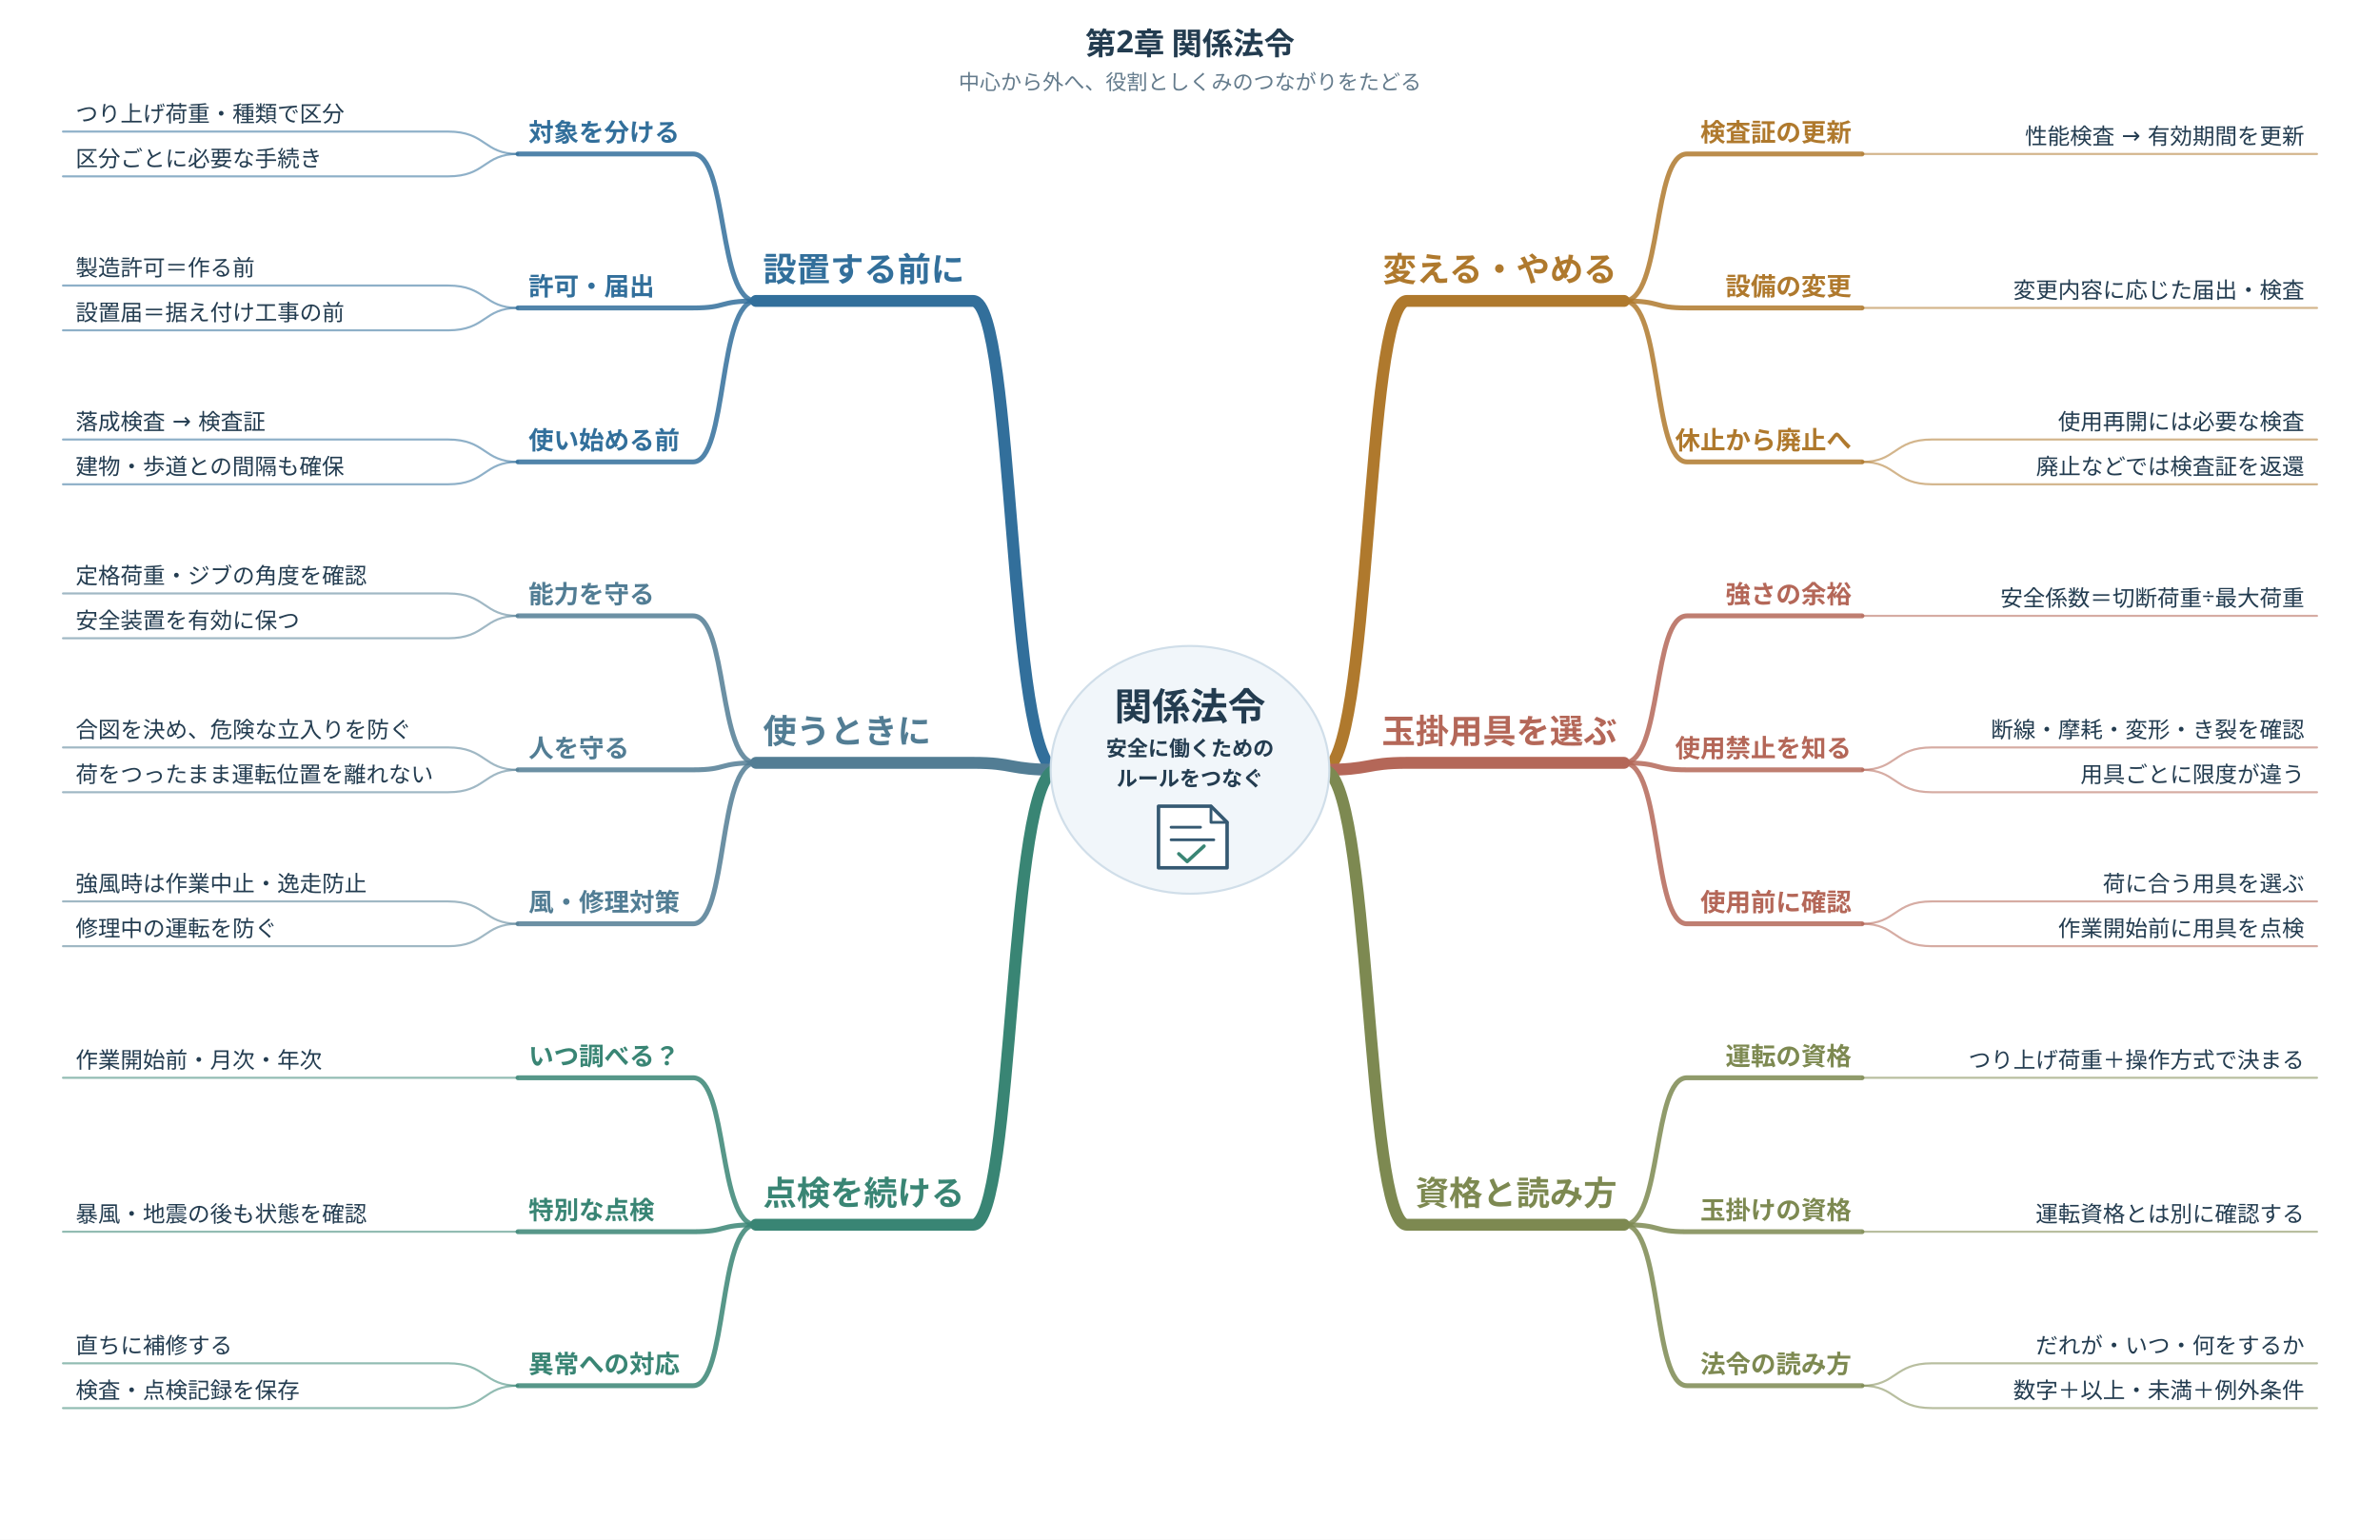
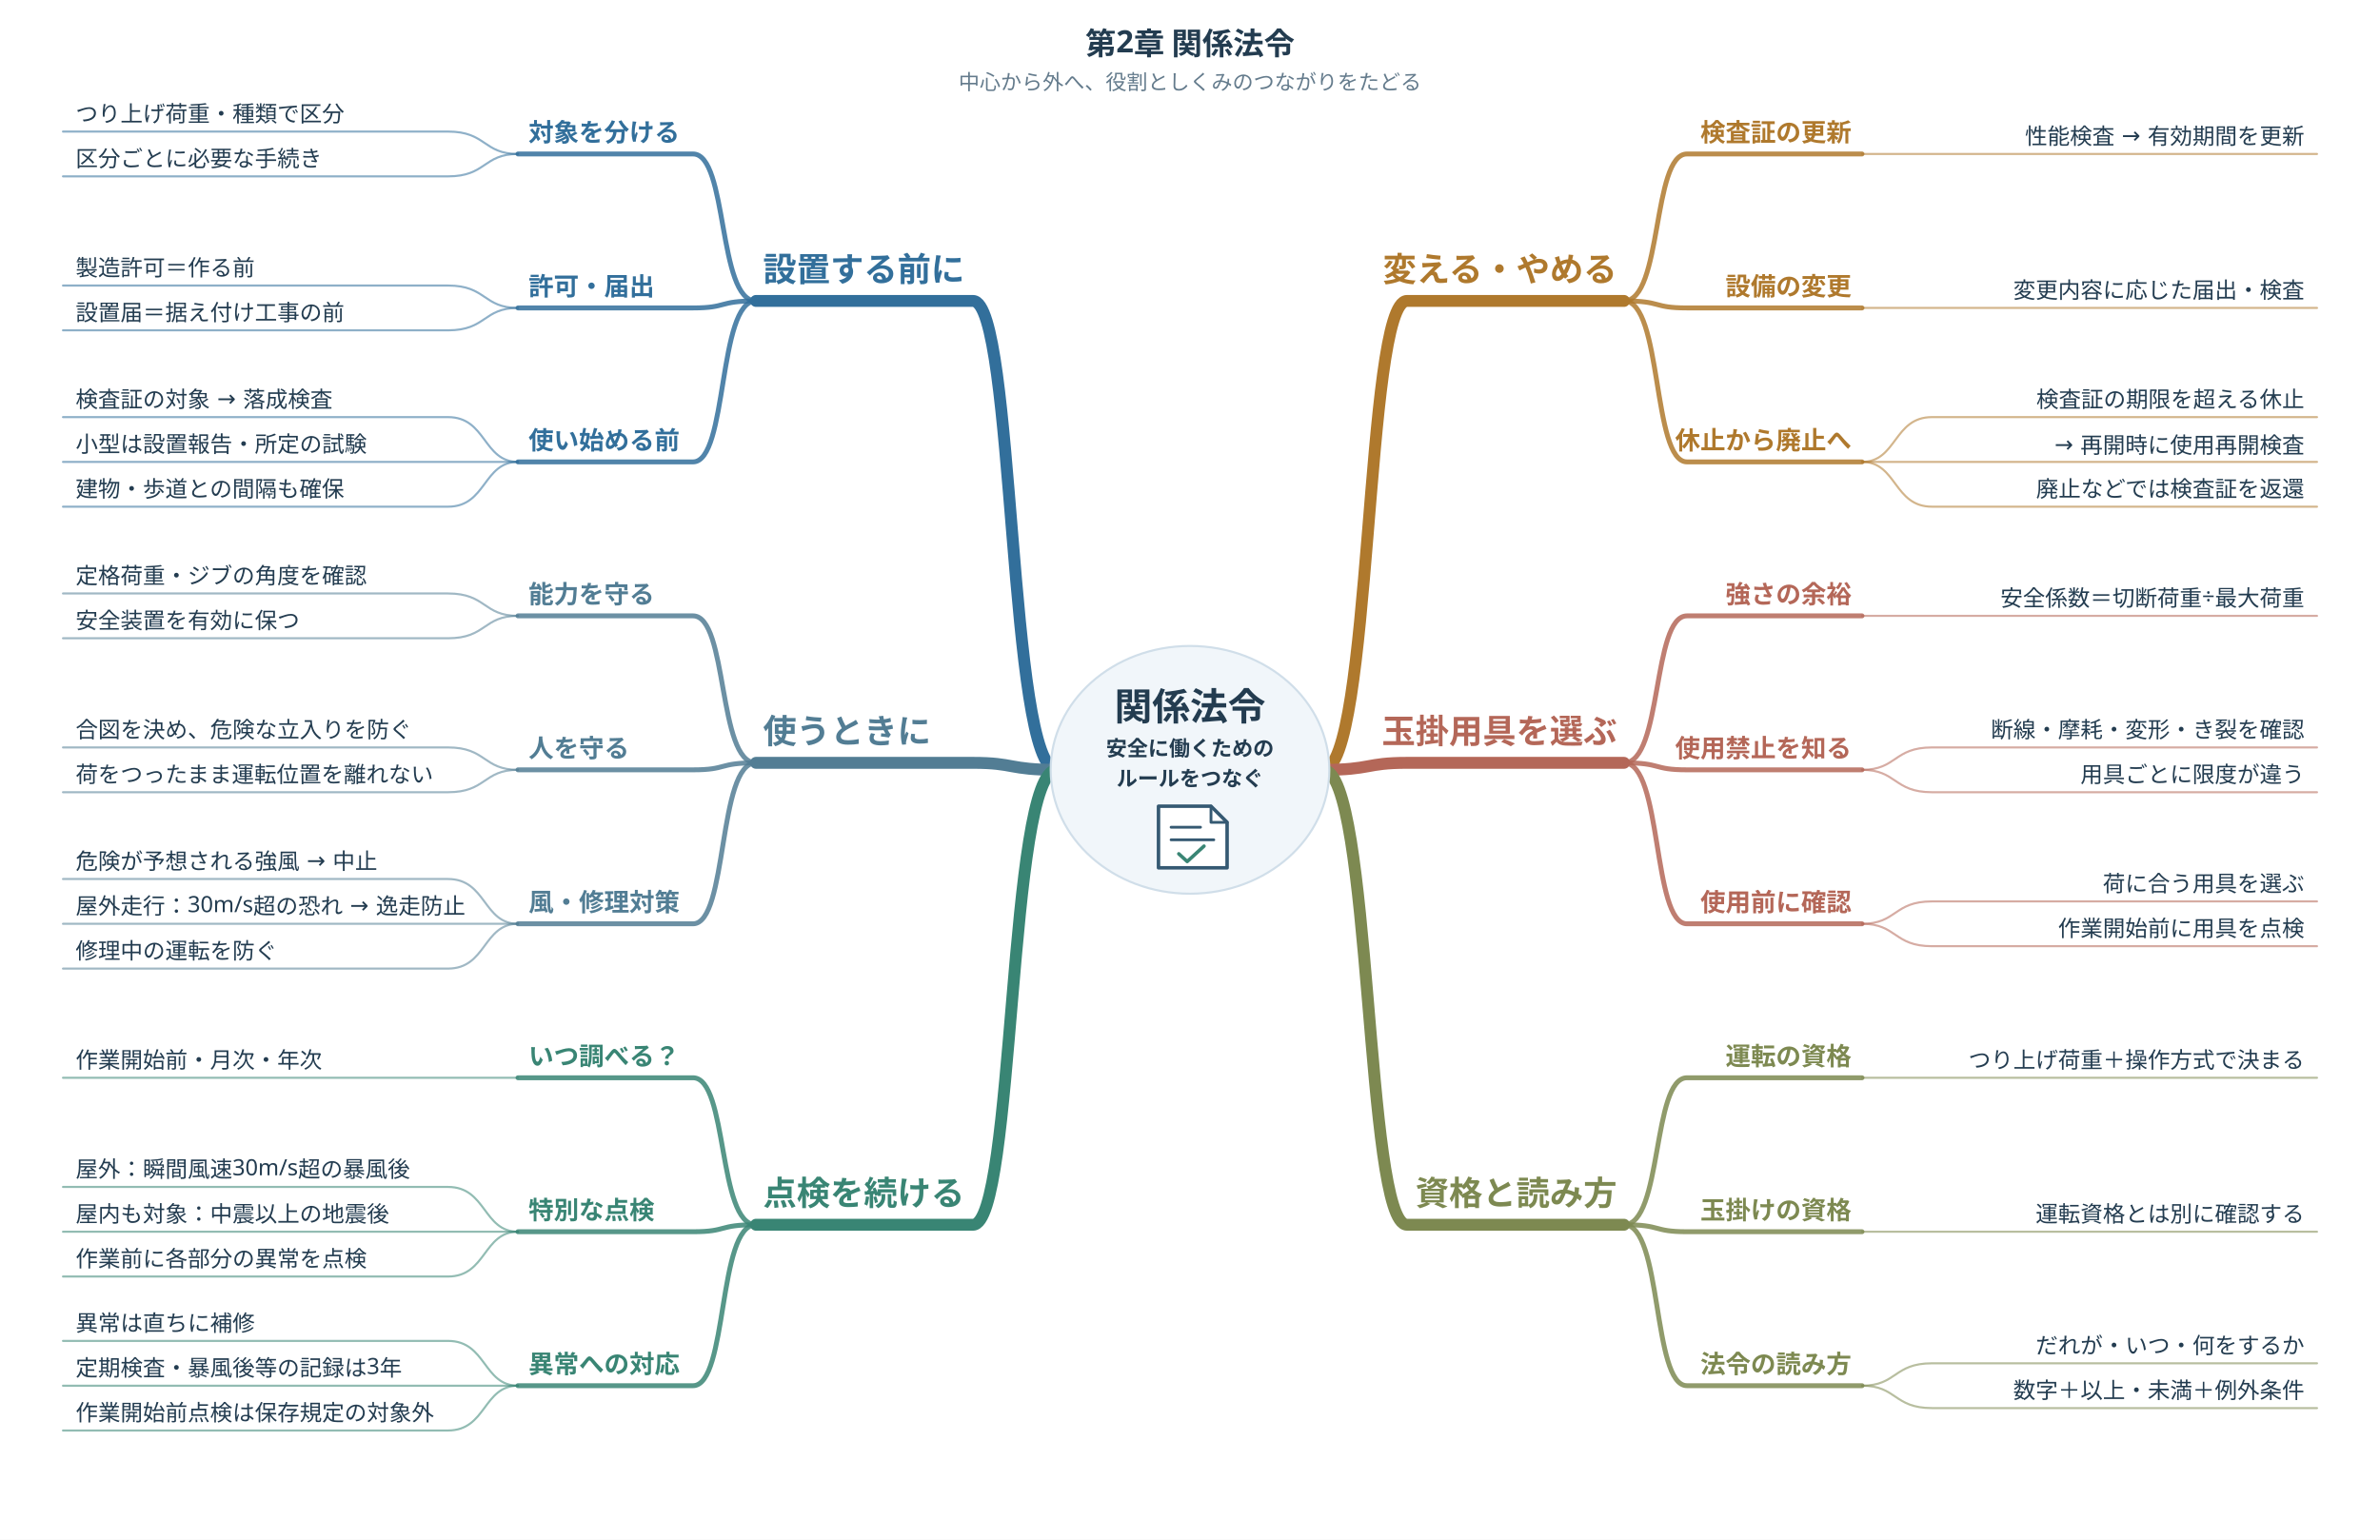
<svg xmlns="http://www.w3.org/2000/svg" width="3400" height="2200" viewBox="0 0 3400 2200" role="img" aria-labelledby="title desc">
  <rect width="3400" height="2200" fill="white" />
  <g font-family="Meiryo, sans-serif" fill="#233C50" stroke-linecap="round" stroke-linejoin="round">
    <text x="1700" y="78" text-anchor="middle" font-size="44" font-weight="700" fill="#233C50">第2章  関係法令</text>
    <text x="1700" y="128" text-anchor="middle" font-size="30" font-weight="500" fill="#647B8C">中心から外へ、役割としくみのつながりをたどる</text>
    <path d="M 1510 1100 C 1440 1100 1450 430 1390 430 L 1080 430" fill="none" stroke="#326F9B" stroke-width="17" opacity="1" />
    <text x="1090" y="402" text-anchor="start" font-size="48" font-weight="700" fill="#326F9B">設置する前に</text>
    <path d="M 1080 430 C 1025 430 1040 220 990 220 L 740 220" fill="none" stroke="#326F9B" stroke-width="7" opacity="0.85" />
    <text x="755" y="202" text-anchor="start" font-size="36" font-weight="700" fill="#326F9B">対象を分ける</text>
    <path d="M 740 220 C 690 220 695 188.0 640 188.0 L 90 188.0" fill="none" stroke="#326F9B" stroke-width="3" opacity="0.55" />
    <text x="108" y="174.0" text-anchor="start" font-size="32" font-weight="500" fill="#233C50">つり上げ荷重・種類で区分</text>
    <path d="M 740 220 C 690 220 695 252.0 640 252.0 L 90 252.0" fill="none" stroke="#326F9B" stroke-width="3" opacity="0.55" />
    <text x="108" y="238.0" text-anchor="start" font-size="32" font-weight="500" fill="#233C50">区分ごとに必要な手続き</text>
    <path d="M 1080 430 C 1025 430 1040 440 990 440 L 740 440" fill="none" stroke="#326F9B" stroke-width="7" opacity="0.85" />
    <text x="755" y="422" text-anchor="start" font-size="36" font-weight="700" fill="#326F9B">許可・届出</text>
    <path d="M 740 440 C 690 440 695 408.0 640 408.0 L 90 408.0" fill="none" stroke="#326F9B" stroke-width="3" opacity="0.55" />
    <text x="108" y="394.0" text-anchor="start" font-size="32" font-weight="500" fill="#233C50">製造許可＝作る前</text>
    <path d="M 740 440 C 690 440 695 472.0 640 472.0 L 90 472.0" fill="none" stroke="#326F9B" stroke-width="3" opacity="0.55" />
    <text x="108" y="458.0" text-anchor="start" font-size="32" font-weight="500" fill="#233C50">設置届＝据え付け工事の前</text>
    <path d="M 1080 430 C 1025 430 1040 660 990 660 L 740 660" fill="none" stroke="#326F9B" stroke-width="7" opacity="0.85" />
    <text x="755" y="642" text-anchor="start" font-size="36" font-weight="700" fill="#326F9B">使い始める前</text>
-     <path d="M 740 660 C 690 660 695 628.0 640 628.0 L 90 628.0" fill="none" stroke="#326F9B" stroke-width="3" opacity="0.55" />
-     <text x="108" y="614.0" text-anchor="start" font-size="32" font-weight="500" fill="#233C50">落成検査 → 検査証</text>
-     <path d="M 740 660 C 690 660 695 692.0 640 692.0 L 90 692.0" fill="none" stroke="#326F9B" stroke-width="3" opacity="0.55" />
-     <text x="108" y="678.0" text-anchor="start" font-size="32" font-weight="500" fill="#233C50">建物・歩道との間隔も確保</text>
+     <path d="M 740 660 C 690 660 695 596.0 640 596.0 L 90 596.0" fill="none" stroke="#326F9B" stroke-width="3" opacity="0.55" />
+     <text x="108" y="582.0" text-anchor="start" font-size="32" font-weight="500" fill="#233C50">検査証の対象 → 落成検査</text>
+     <path d="M 740 660 C 690 660 695 660.0 640 660.0 L 90 660.0" fill="none" stroke="#326F9B" stroke-width="3" opacity="0.55" />
+     <text x="108" y="646.0" text-anchor="start" font-size="32" font-weight="500" fill="#233C50">小型は設置報告・所定の試験</text>
+     <path d="M 740 660 C 690 660 695 724.0 640 724.0 L 90 724.0" fill="none" stroke="#326F9B" stroke-width="3" opacity="0.55" />
+     <text x="108" y="710.0" text-anchor="start" font-size="32" font-weight="500" fill="#233C50">建物・歩道との間隔も確保</text>
    <path d="M 1510 1100 C 1440 1100 1450 1090 1390 1090 L 1080 1090" fill="none" stroke="#527D94" stroke-width="17" opacity="1" />
    <text x="1090" y="1062" text-anchor="start" font-size="48" font-weight="700" fill="#527D94">使うときに</text>
    <path d="M 1080 1090 C 1025 1090 1040 880 990 880 L 740 880" fill="none" stroke="#527D94" stroke-width="7" opacity="0.85" />
    <text x="755" y="862" text-anchor="start" font-size="36" font-weight="700" fill="#527D94">能力を守る</text>
    <path d="M 740 880 C 690 880 695 848.0 640 848.0 L 90 848.0" fill="none" stroke="#527D94" stroke-width="3" opacity="0.55" />
    <text x="108" y="834.0" text-anchor="start" font-size="32" font-weight="500" fill="#233C50">定格荷重・ジブの角度を確認</text>
    <path d="M 740 880 C 690 880 695 912.0 640 912.0 L 90 912.0" fill="none" stroke="#527D94" stroke-width="3" opacity="0.55" />
    <text x="108" y="898.0" text-anchor="start" font-size="32" font-weight="500" fill="#233C50">安全装置を有効に保つ</text>
    <path d="M 1080 1090 C 1025 1090 1040 1100 990 1100 L 740 1100" fill="none" stroke="#527D94" stroke-width="7" opacity="0.85" />
    <text x="755" y="1082" text-anchor="start" font-size="36" font-weight="700" fill="#527D94">人を守る</text>
    <path d="M 740 1100 C 690 1100 695 1068.0 640 1068.0 L 90 1068.0" fill="none" stroke="#527D94" stroke-width="3" opacity="0.55" />
    <text x="108" y="1054.0" text-anchor="start" font-size="32" font-weight="500" fill="#233C50">合図を決め、危険な立入りを防ぐ</text>
    <path d="M 740 1100 C 690 1100 695 1132.0 640 1132.0 L 90 1132.0" fill="none" stroke="#527D94" stroke-width="3" opacity="0.55" />
    <text x="108" y="1118.0" text-anchor="start" font-size="32" font-weight="500" fill="#233C50">荷をつったまま運転位置を離れない</text>
    <path d="M 1080 1090 C 1025 1090 1040 1320 990 1320 L 740 1320" fill="none" stroke="#527D94" stroke-width="7" opacity="0.85" />
    <text x="755" y="1302" text-anchor="start" font-size="36" font-weight="700" fill="#527D94">風・修理対策</text>
-     <path d="M 740 1320 C 690 1320 695 1288.0 640 1288.0 L 90 1288.0" fill="none" stroke="#527D94" stroke-width="3" opacity="0.55" />
-     <text x="108" y="1274.0" text-anchor="start" font-size="32" font-weight="500" fill="#233C50">強風時は作業中止・逸走防止</text>
-     <path d="M 740 1320 C 690 1320 695 1352.0 640 1352.0 L 90 1352.0" fill="none" stroke="#527D94" stroke-width="3" opacity="0.55" />
-     <text x="108" y="1338.0" text-anchor="start" font-size="32" font-weight="500" fill="#233C50">修理中の運転を防ぐ</text>
+     <path d="M 740 1320 C 690 1320 695 1256.0 640 1256.0 L 90 1256.0" fill="none" stroke="#527D94" stroke-width="3" opacity="0.55" />
+     <text x="108" y="1242.0" text-anchor="start" font-size="32" font-weight="500" fill="#233C50">危険が予想される強風 → 中止</text>
+     <path d="M 740 1320 C 690 1320 695 1320.0 640 1320.0 L 90 1320.0" fill="none" stroke="#527D94" stroke-width="3" opacity="0.55" />
+     <text x="108" y="1306.0" text-anchor="start" font-size="32" font-weight="500" fill="#233C50">屋外走行：30m/s超の恐れ → 逸走防止</text>
+     <path d="M 740 1320 C 690 1320 695 1384.0 640 1384.0 L 90 1384.0" fill="none" stroke="#527D94" stroke-width="3" opacity="0.55" />
+     <text x="108" y="1370.0" text-anchor="start" font-size="32" font-weight="500" fill="#233C50">修理中の運転を防ぐ</text>
    <path d="M 1510 1100 C 1440 1100 1450 1750 1390 1750 L 1080 1750" fill="none" stroke="#398574" stroke-width="17" opacity="1" />
    <text x="1090" y="1722" text-anchor="start" font-size="48" font-weight="700" fill="#398574">点検を続ける</text>
    <path d="M 1080 1750 C 1025 1750 1040 1540 990 1540 L 740 1540" fill="none" stroke="#398574" stroke-width="7" opacity="0.85" />
    <text x="755" y="1522" text-anchor="start" font-size="36" font-weight="700" fill="#398574">いつ調べる？</text>
    <path d="M 740 1540 C 690 1540 695 1540.0 640 1540.0 L 90 1540.0" fill="none" stroke="#398574" stroke-width="3" opacity="0.55" />
    <text x="108" y="1526.0" text-anchor="start" font-size="32" font-weight="500" fill="#233C50">作業開始前・月次・年次</text>
    <path d="M 1080 1750 C 1025 1750 1040 1760 990 1760 L 740 1760" fill="none" stroke="#398574" stroke-width="7" opacity="0.85" />
    <text x="755" y="1742" text-anchor="start" font-size="36" font-weight="700" fill="#398574">特別な点検</text>
+     <path d="M 740 1760 C 690 1760 695 1696.0 640 1696.0 L 90 1696.0" fill="none" stroke="#398574" stroke-width="3" opacity="0.55" />
+     <text x="108" y="1682.0" text-anchor="start" font-size="32" font-weight="500" fill="#233C50">屋外：瞬間風速30m/s超の暴風後</text>
    <path d="M 740 1760 C 690 1760 695 1760.0 640 1760.0 L 90 1760.0" fill="none" stroke="#398574" stroke-width="3" opacity="0.55" />
-     <text x="108" y="1746.0" text-anchor="start" font-size="32" font-weight="500" fill="#233C50">暴風・地震の後も状態を確認</text>
+     <text x="108" y="1746.0" text-anchor="start" font-size="32" font-weight="500" fill="#233C50">屋内も対象：中震以上の地震後</text>
+     <path d="M 740 1760 C 690 1760 695 1824.0 640 1824.0 L 90 1824.0" fill="none" stroke="#398574" stroke-width="3" opacity="0.55" />
+     <text x="108" y="1810.0" text-anchor="start" font-size="32" font-weight="500" fill="#233C50">作業前に各部分の異常を点検</text>
    <path d="M 1080 1750 C 1025 1750 1040 1980 990 1980 L 740 1980" fill="none" stroke="#398574" stroke-width="7" opacity="0.85" />
    <text x="755" y="1962" text-anchor="start" font-size="36" font-weight="700" fill="#398574">異常への対応</text>
-     <path d="M 740 1980 C 690 1980 695 1948.0 640 1948.0 L 90 1948.0" fill="none" stroke="#398574" stroke-width="3" opacity="0.55" />
-     <text x="108" y="1934.0" text-anchor="start" font-size="32" font-weight="500" fill="#233C50">直ちに補修する</text>
-     <path d="M 740 1980 C 690 1980 695 2012.0 640 2012.0 L 90 2012.0" fill="none" stroke="#398574" stroke-width="3" opacity="0.55" />
-     <text x="108" y="1998.0" text-anchor="start" font-size="32" font-weight="500" fill="#233C50">検査・点検記録を保存</text>
+     <path d="M 740 1980 C 690 1980 695 1916.0 640 1916.0 L 90 1916.0" fill="none" stroke="#398574" stroke-width="3" opacity="0.55" />
+     <text x="108" y="1902.0" text-anchor="start" font-size="32" font-weight="500" fill="#233C50">異常は直ちに補修</text>
+     <path d="M 740 1980 C 690 1980 695 1980.0 640 1980.0 L 90 1980.0" fill="none" stroke="#398574" stroke-width="3" opacity="0.55" />
+     <text x="108" y="1966.0" text-anchor="start" font-size="32" font-weight="500" fill="#233C50">定期検査・暴風後等の記録は3年</text>
+     <path d="M 740 1980 C 690 1980 695 2044.0 640 2044.0 L 90 2044.0" fill="none" stroke="#398574" stroke-width="3" opacity="0.55" />
+     <text x="108" y="2030.0" text-anchor="start" font-size="32" font-weight="500" fill="#233C50">作業開始前点検は保存規定の対象外</text>
    <path d="M 1890 1100 C 1960 1100 1950 430 2010 430 L 2320 430" fill="none" stroke="#AF792D" stroke-width="17" opacity="1" />
    <text x="2310" y="402" text-anchor="end" font-size="48" font-weight="700" fill="#AF792D">変える・やめる</text>
    <path d="M 2320 430 C 2375 430 2360 220 2410 220 L 2660 220" fill="none" stroke="#AF792D" stroke-width="7" opacity="0.85" />
    <text x="2645" y="202" text-anchor="end" font-size="36" font-weight="700" fill="#AF792D">検査証の更新</text>
    <path d="M 2660 220 C 2710 220 2705 220.0 2760 220.0 L 3310 220.0" fill="none" stroke="#AF792D" stroke-width="3" opacity="0.55" />
    <text x="3292" y="206.0" text-anchor="end" font-size="32" font-weight="500" fill="#233C50">性能検査 → 有効期間を更新</text>
    <path d="M 2320 430 C 2375 430 2360 440 2410 440 L 2660 440" fill="none" stroke="#AF792D" stroke-width="7" opacity="0.85" />
    <text x="2645" y="422" text-anchor="end" font-size="36" font-weight="700" fill="#AF792D">設備の変更</text>
    <path d="M 2660 440 C 2710 440 2705 440.0 2760 440.0 L 3310 440.0" fill="none" stroke="#AF792D" stroke-width="3" opacity="0.55" />
    <text x="3292" y="426.0" text-anchor="end" font-size="32" font-weight="500" fill="#233C50">変更内容に応じた届出・検査</text>
    <path d="M 2320 430 C 2375 430 2360 660 2410 660 L 2660 660" fill="none" stroke="#AF792D" stroke-width="7" opacity="0.85" />
    <text x="2645" y="642" text-anchor="end" font-size="36" font-weight="700" fill="#AF792D">休止から廃止へ</text>
-     <path d="M 2660 660 C 2710 660 2705 628.0 2760 628.0 L 3310 628.0" fill="none" stroke="#AF792D" stroke-width="3" opacity="0.55" />
-     <text x="3292" y="614.0" text-anchor="end" font-size="32" font-weight="500" fill="#233C50">使用再開には必要な検査</text>
-     <path d="M 2660 660 C 2710 660 2705 692.0 2760 692.0 L 3310 692.0" fill="none" stroke="#AF792D" stroke-width="3" opacity="0.55" />
-     <text x="3292" y="678.0" text-anchor="end" font-size="32" font-weight="500" fill="#233C50">廃止などでは検査証を返還</text>
+     <path d="M 2660 660 C 2710 660 2705 596.0 2760 596.0 L 3310 596.0" fill="none" stroke="#AF792D" stroke-width="3" opacity="0.55" />
+     <text x="3292" y="582.0" text-anchor="end" font-size="32" font-weight="500" fill="#233C50">検査証の期限を超える休止</text>
+     <path d="M 2660 660 C 2710 660 2705 660.0 2760 660.0 L 3310 660.0" fill="none" stroke="#AF792D" stroke-width="3" opacity="0.55" />
+     <text x="3292" y="646.0" text-anchor="end" font-size="32" font-weight="500" fill="#233C50">→ 再開時に使用再開検査</text>
+     <path d="M 2660 660 C 2710 660 2705 724.0 2760 724.0 L 3310 724.0" fill="none" stroke="#AF792D" stroke-width="3" opacity="0.55" />
+     <text x="3292" y="710.0" text-anchor="end" font-size="32" font-weight="500" fill="#233C50">廃止などでは検査証を返還</text>
    <path d="M 1890 1100 C 1960 1100 1950 1090 2010 1090 L 2320 1090" fill="none" stroke="#B46758" stroke-width="17" opacity="1" />
    <text x="2310" y="1062" text-anchor="end" font-size="48" font-weight="700" fill="#B46758">玉掛用具を選ぶ</text>
    <path d="M 2320 1090 C 2375 1090 2360 880 2410 880 L 2660 880" fill="none" stroke="#B46758" stroke-width="7" opacity="0.85" />
    <text x="2645" y="862" text-anchor="end" font-size="36" font-weight="700" fill="#B46758">強さの余裕</text>
    <path d="M 2660 880 C 2710 880 2705 880.0 2760 880.0 L 3310 880.0" fill="none" stroke="#B46758" stroke-width="3" opacity="0.55" />
    <text x="3292" y="866.0" text-anchor="end" font-size="32" font-weight="500" fill="#233C50">安全係数＝切断荷重÷最大荷重</text>
    <path d="M 2320 1090 C 2375 1090 2360 1100 2410 1100 L 2660 1100" fill="none" stroke="#B46758" stroke-width="7" opacity="0.85" />
    <text x="2645" y="1082" text-anchor="end" font-size="36" font-weight="700" fill="#B46758">使用禁止を知る</text>
    <path d="M 2660 1100 C 2710 1100 2705 1068.0 2760 1068.0 L 3310 1068.0" fill="none" stroke="#B46758" stroke-width="3" opacity="0.55" />
    <text x="3292" y="1054.0" text-anchor="end" font-size="32" font-weight="500" fill="#233C50">断線・摩耗・変形・き裂を確認</text>
    <path d="M 2660 1100 C 2710 1100 2705 1132.0 2760 1132.0 L 3310 1132.0" fill="none" stroke="#B46758" stroke-width="3" opacity="0.55" />
    <text x="3292" y="1118.0" text-anchor="end" font-size="32" font-weight="500" fill="#233C50">用具ごとに限度が違う</text>
    <path d="M 2320 1090 C 2375 1090 2360 1320 2410 1320 L 2660 1320" fill="none" stroke="#B46758" stroke-width="7" opacity="0.85" />
    <text x="2645" y="1302" text-anchor="end" font-size="36" font-weight="700" fill="#B46758">使用前に確認</text>
    <path d="M 2660 1320 C 2710 1320 2705 1288.0 2760 1288.0 L 3310 1288.0" fill="none" stroke="#B46758" stroke-width="3" opacity="0.55" />
    <text x="3292" y="1274.0" text-anchor="end" font-size="32" font-weight="500" fill="#233C50">荷に合う用具を選ぶ</text>
    <path d="M 2660 1320 C 2710 1320 2705 1352.0 2760 1352.0 L 3310 1352.0" fill="none" stroke="#B46758" stroke-width="3" opacity="0.55" />
    <text x="3292" y="1338.0" text-anchor="end" font-size="32" font-weight="500" fill="#233C50">作業開始前に用具を点検</text>
    <path d="M 1890 1100 C 1960 1100 1950 1750 2010 1750 L 2320 1750" fill="none" stroke="#7D8951" stroke-width="17" opacity="1" />
    <text x="2310" y="1722" text-anchor="end" font-size="48" font-weight="700" fill="#7D8951">資格と読み方</text>
    <path d="M 2320 1750 C 2375 1750 2360 1540 2410 1540 L 2660 1540" fill="none" stroke="#7D8951" stroke-width="7" opacity="0.85" />
    <text x="2645" y="1522" text-anchor="end" font-size="36" font-weight="700" fill="#7D8951">運転の資格</text>
    <path d="M 2660 1540 C 2710 1540 2705 1540.0 2760 1540.0 L 3310 1540.0" fill="none" stroke="#7D8951" stroke-width="3" opacity="0.55" />
    <text x="3292" y="1526.0" text-anchor="end" font-size="32" font-weight="500" fill="#233C50">つり上げ荷重＋操作方式で決まる</text>
    <path d="M 2320 1750 C 2375 1750 2360 1760 2410 1760 L 2660 1760" fill="none" stroke="#7D8951" stroke-width="7" opacity="0.85" />
    <text x="2645" y="1742" text-anchor="end" font-size="36" font-weight="700" fill="#7D8951">玉掛けの資格</text>
    <path d="M 2660 1760 C 2710 1760 2705 1760.0 2760 1760.0 L 3310 1760.0" fill="none" stroke="#7D8951" stroke-width="3" opacity="0.55" />
    <text x="3292" y="1746.0" text-anchor="end" font-size="32" font-weight="500" fill="#233C50">運転資格とは別に確認する</text>
    <path d="M 2320 1750 C 2375 1750 2360 1980 2410 1980 L 2660 1980" fill="none" stroke="#7D8951" stroke-width="7" opacity="0.85" />
    <text x="2645" y="1962" text-anchor="end" font-size="36" font-weight="700" fill="#7D8951">法令の読み方</text>
    <path d="M 2660 1980 C 2710 1980 2705 1948.0 2760 1948.0 L 3310 1948.0" fill="none" stroke="#7D8951" stroke-width="3" opacity="0.55" />
    <text x="3292" y="1934.0" text-anchor="end" font-size="32" font-weight="500" fill="#233C50">だれが・いつ・何をするか</text>
    <path d="M 2660 1980 C 2710 1980 2705 2012.0 2760 2012.0 L 3310 2012.0" fill="none" stroke="#7D8951" stroke-width="3" opacity="0.55" />
    <text x="3292" y="1998.0" text-anchor="end" font-size="32" font-weight="500" fill="#233C50">数字＋以上・未満＋例外条件</text>
    <ellipse cx="1700" cy="1100" rx="199" ry="177" fill="#F1F6FA" stroke="#D0DEE9" stroke-width="3" />
    <text x="1700" y="1029" text-anchor="middle" font-size="54" font-weight="700" fill="#233C50">関係法令</text>
    <text x="1700" y="1080" text-anchor="middle" font-size="30" font-weight="600" fill="#233C50">安全に働くための</text>
    <text x="1700" y="1123" text-anchor="middle" font-size="30" font-weight="600" fill="#233C50">ルールをつなぐ</text>
    <path d="M1655 1152H1730L1753 1175V1240H1655Z" fill="white" stroke="#355972" stroke-width="5" />
    <path d="M1730 1152V1175H1753 M1673 1182H1715 M1673 1200H1734" fill="none" stroke="#355972" stroke-width="4" opacity="1" />
    <path d="M1684 1220L1696 1231L1720 1209" fill="none" stroke="#398574" stroke-width="5" opacity="1" />
  </g>
</svg>
